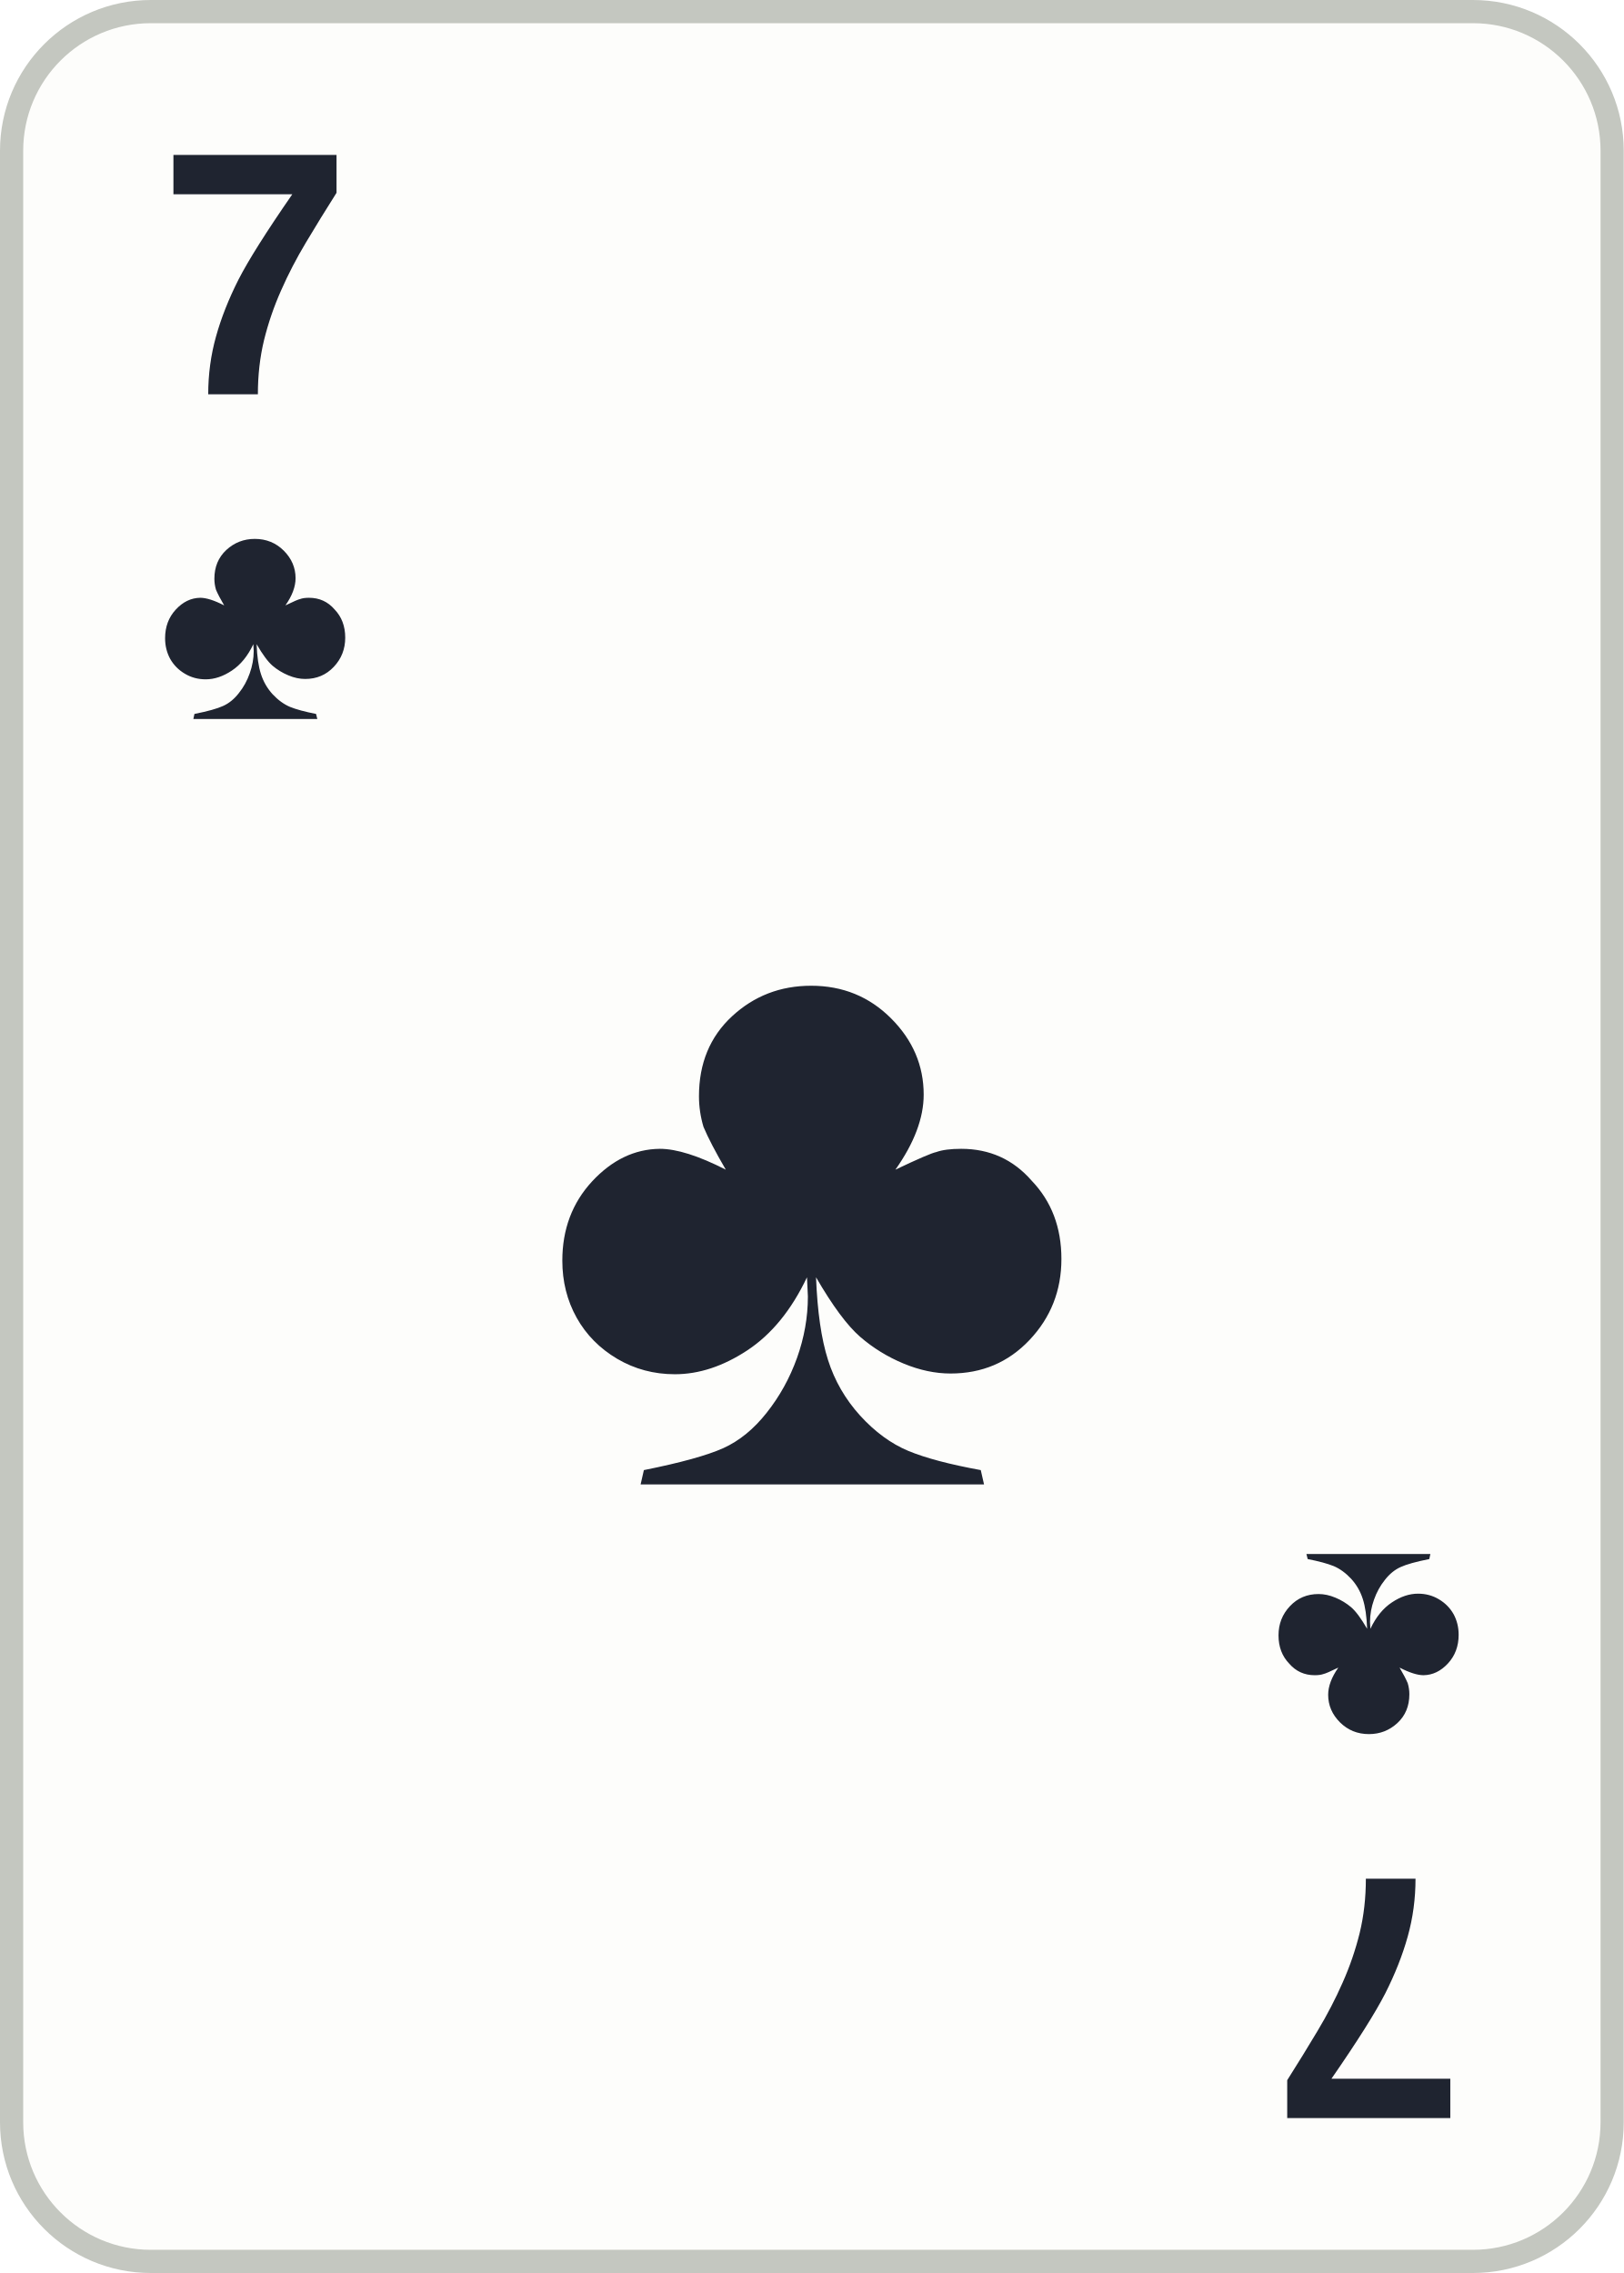
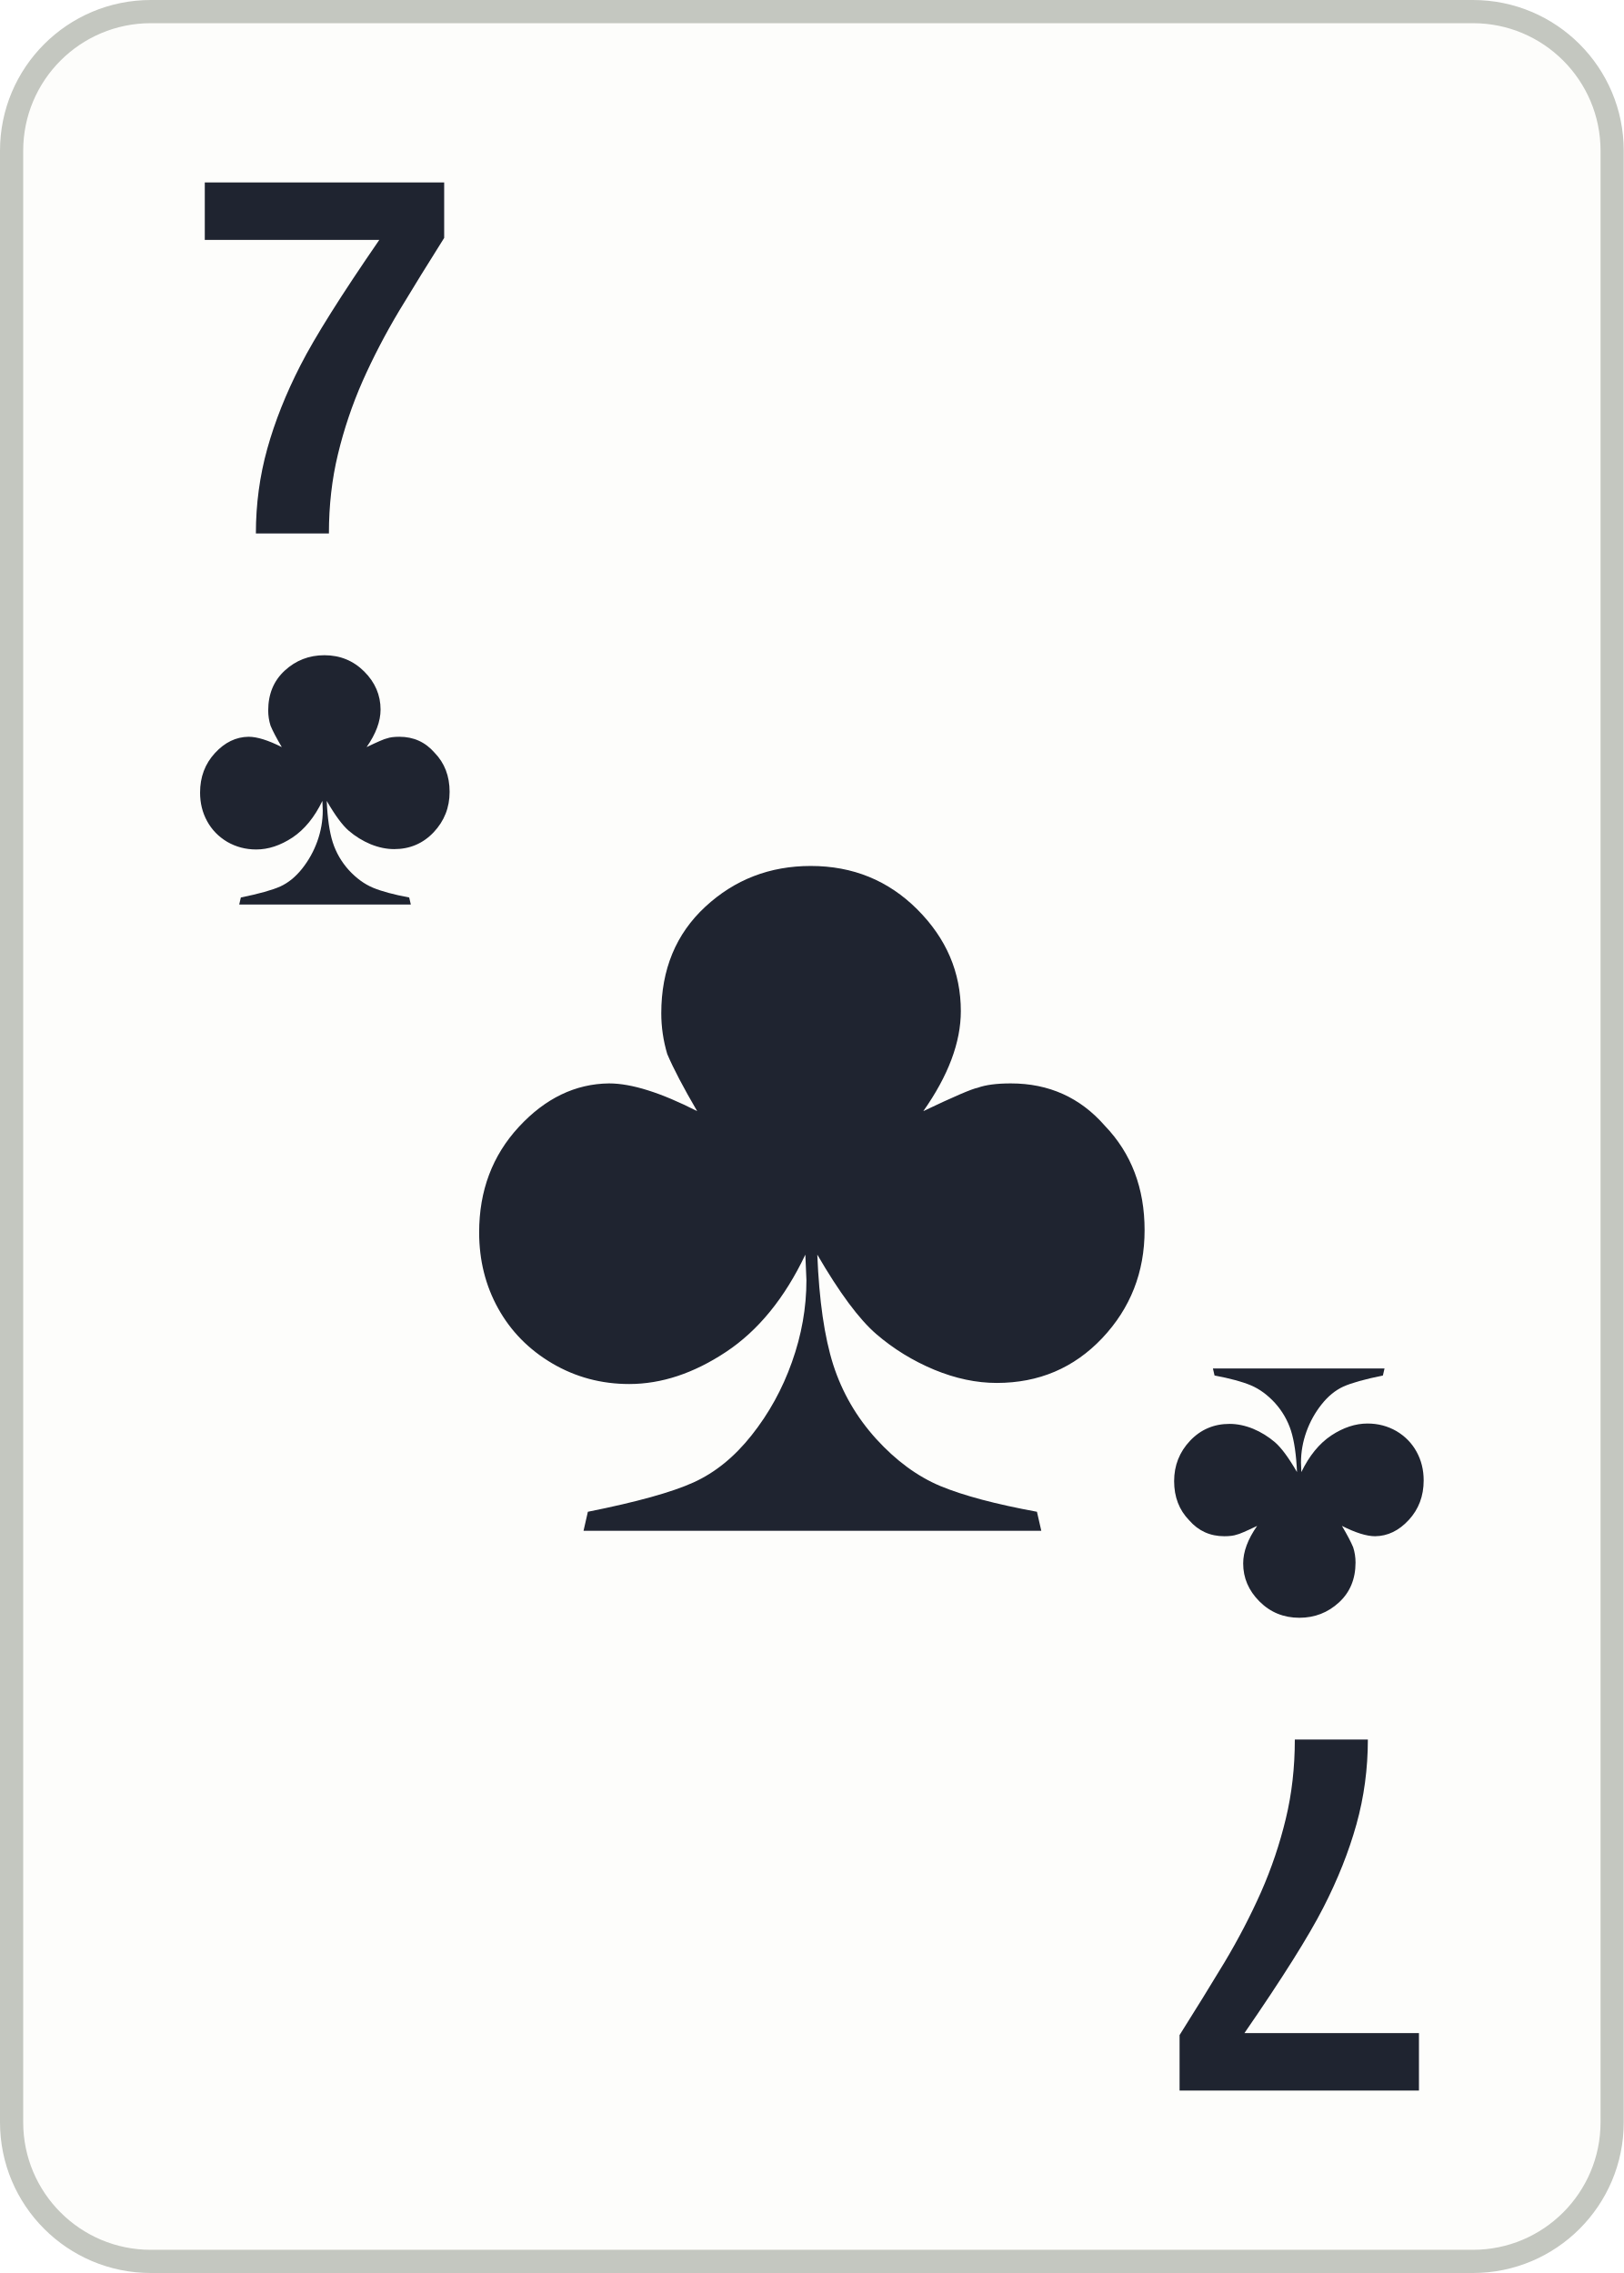
<svg xmlns="http://www.w3.org/2000/svg" viewBox="0 0 140 196">
  <rect x="1" y="1" width="138" height="194" rx="12" fill="#fdfdfb" stroke="#c4c7c0" stroke-width="2" />
  <g font-family="Arial,Helvetica,sans-serif" font-weight="700">
-     <text x="22" y="34" font-size="30" text-anchor="middle" fill="#1f2430">7</text>
-     <text x="22" y="62" font-size="26" text-anchor="middle" fill="#1f2430">♣</text>
+     <text x="28" y="46" font-size="44" text-anchor="middle" fill="#1f2430">7</text>
+     <text x="28" y="78" font-size="36" text-anchor="middle" fill="#1f2430">♣</text>
    <g transform="rotate(180 70 98)">
-       <text x="22" y="34" font-size="30" text-anchor="middle" fill="#1f2430">7</text>
-       <text x="22" y="62" font-size="26" text-anchor="middle" fill="#1f2430">♣</text>
+       <text x="28" y="46" font-size="44" text-anchor="middle" fill="#1f2430">7</text>
+       <text x="28" y="78" font-size="36" text-anchor="middle" fill="#1f2430">♣</text>
    </g>
-     <text x="70" y="128" font-size="72" text-anchor="middle" fill="#1f2430">♣</text>
+     <text x="70" y="132" font-size="96" text-anchor="middle" fill="#1f2430">♣</text>
  </g>
</svg>
